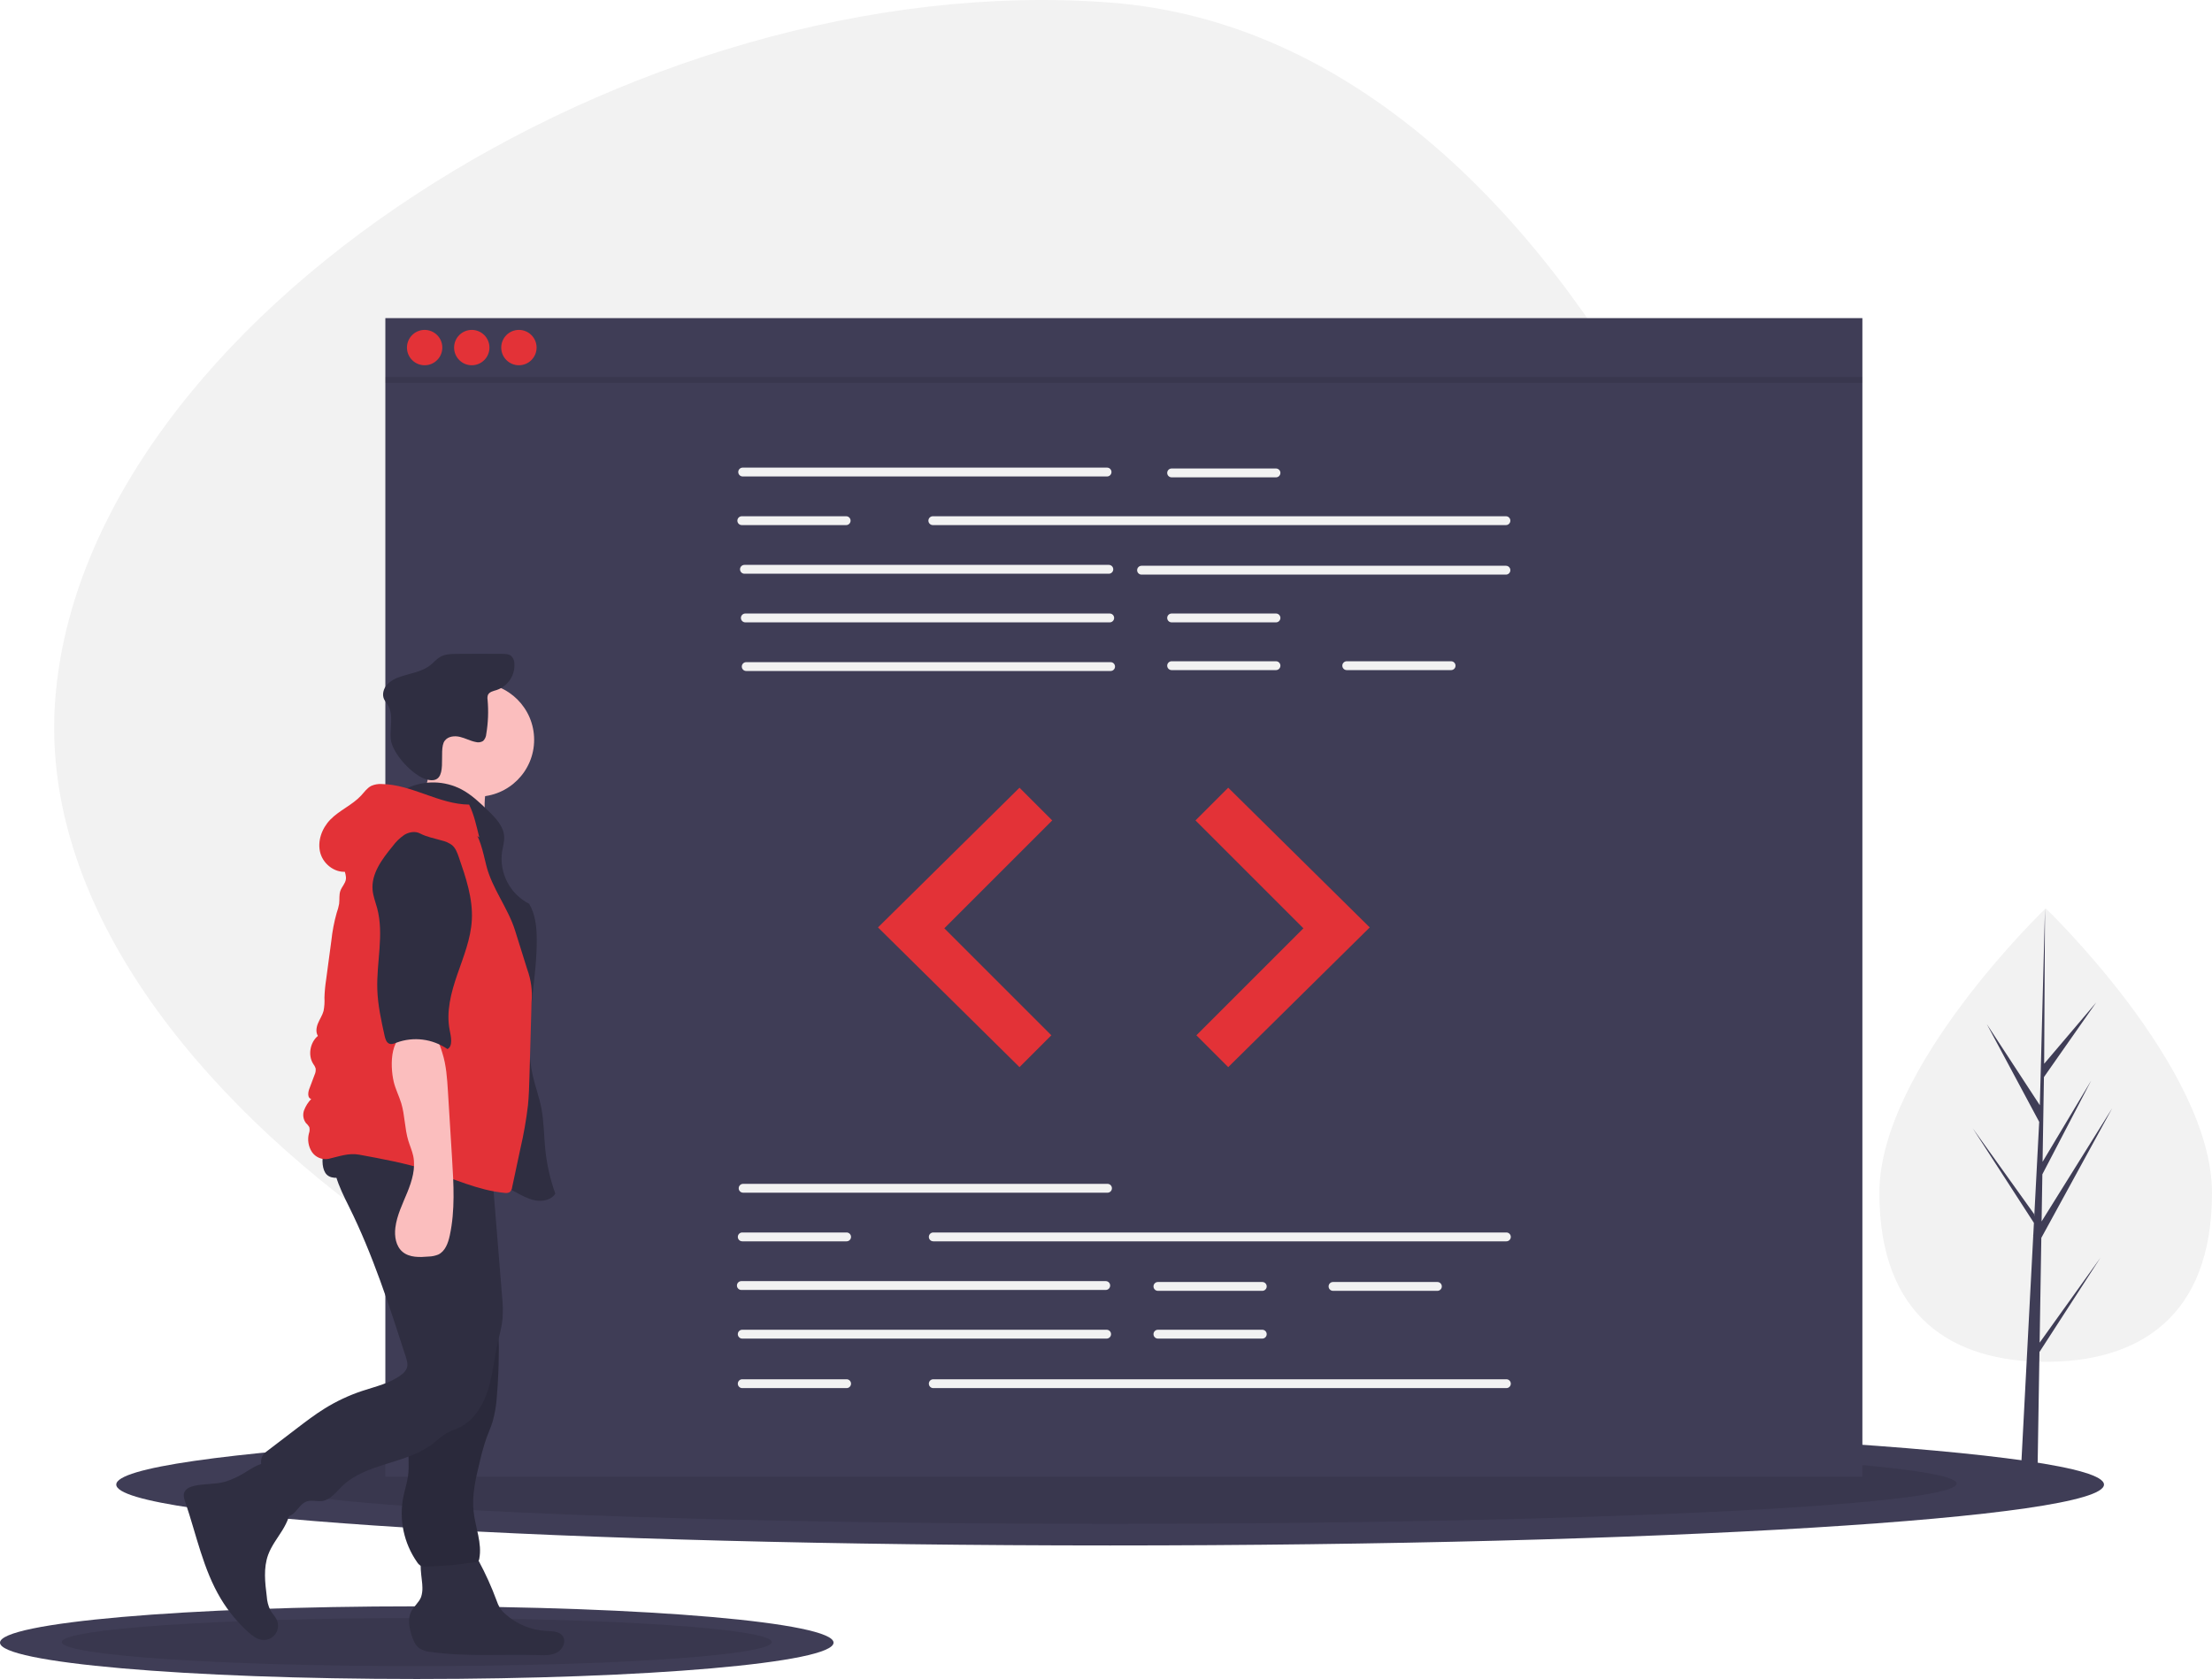
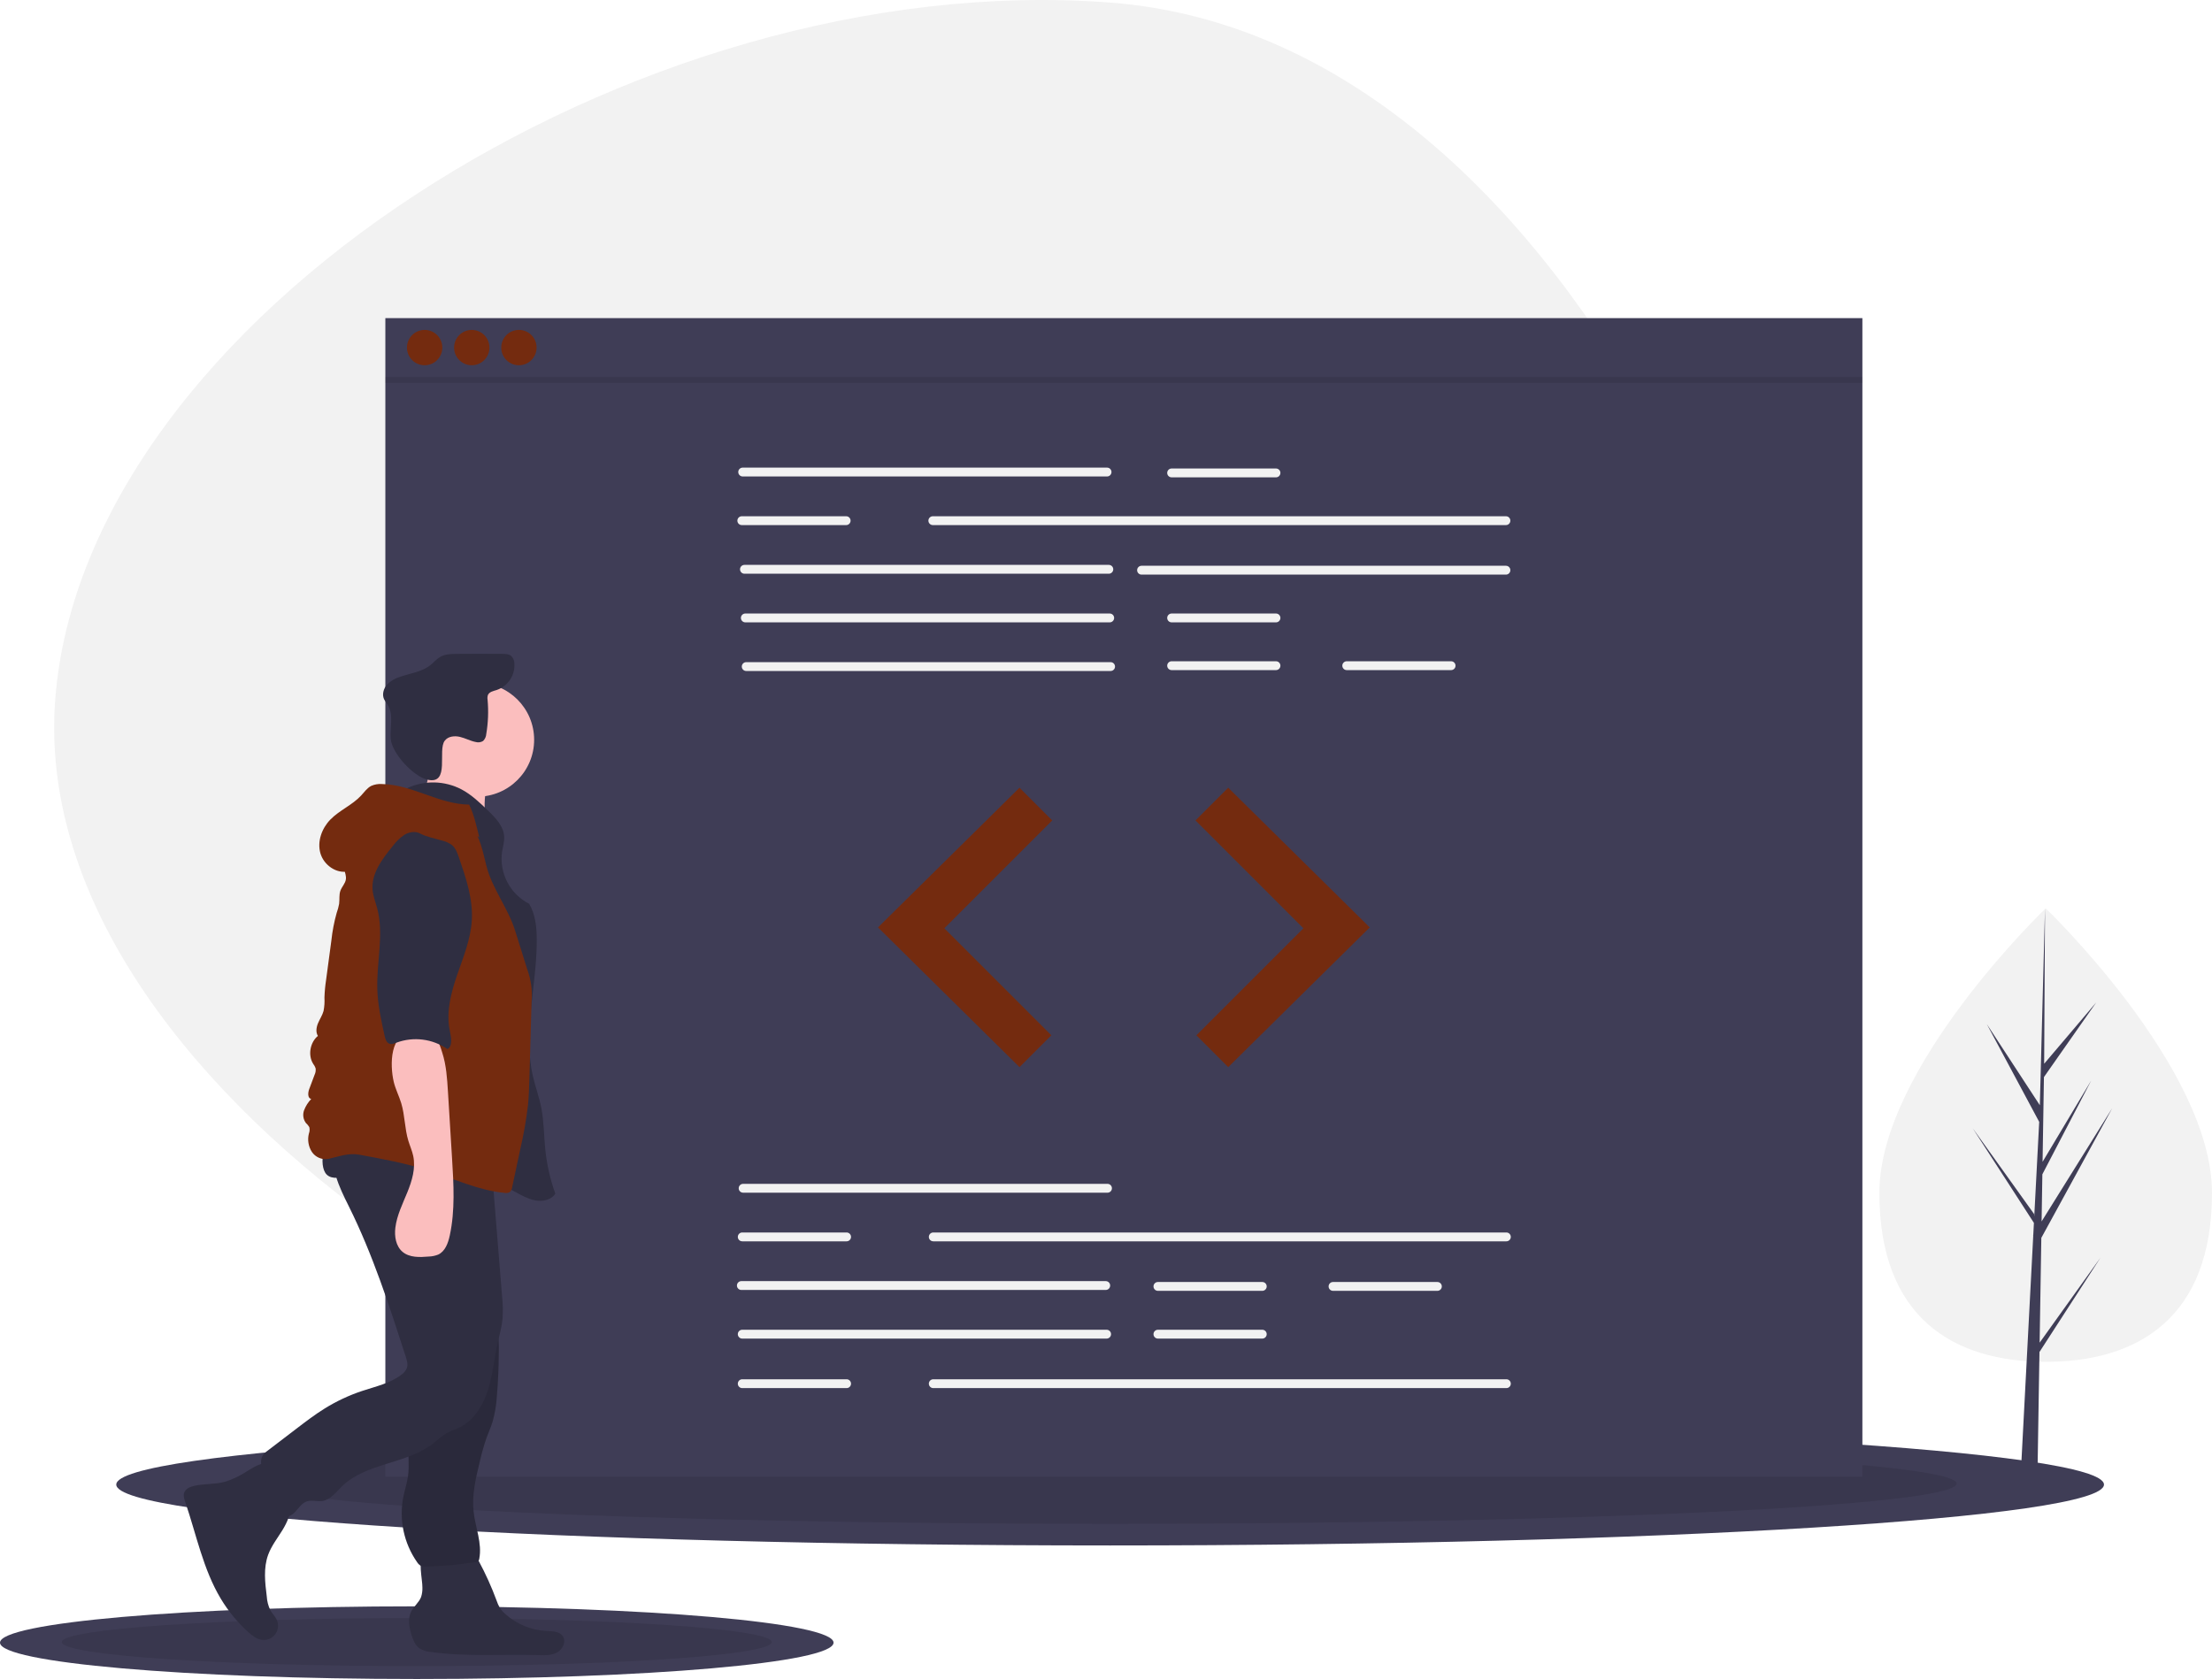
<svg xmlns="http://www.w3.org/2000/svg" id="a594ac37-6d44-4297-8862-1cbd9c01c0b7" data-name="Layer 1" width="1126.194" height="855" viewBox="0 0 1126.194 855">
  <path d="M581.768,778.438C339.369,759.991,50.297,572.172,65.014,378.781S359.7,5.358,602.099,23.805,984.031,403.667,969.314,597.058,824.166,796.885,581.768,778.438Z" transform="translate(-36.90323 -22.5)" fill="#f2f2f2" />
  <ellipse cx="565.194" cy="756" rx="506" ry="31" fill="#3f3d56" />
  <ellipse cx="565.194" cy="755.5" rx="431" ry="20.5" opacity="0.1" />
  <ellipse cx="212.194" cy="836.5" rx="212.194" ry="18.5" fill="#3f3d56" />
  <ellipse cx="212.194" cy="836.202" rx="180.742" ry="12.234" opacity="0.1" />
  <rect x="196.194" y="162" width="752" height="590" fill="#3f3d56" />
  <path d="M600.541,265.129H415.024a2.251,2.251,0,1,1,0-4.503H600.541a2.251,2.251,0,0,1,0,4.503Z" transform="translate(-36.90323 -22.5)" fill="#f2f2f2" />
  <path d="M803.62,289.895H511.835a2.251,2.251,0,0,1,0-4.503H803.62a2.251,2.251,0,1,1,0,4.503Z" transform="translate(-36.90323 -22.5)" fill="#f2f2f2" />
  <path d="M601.442,314.661H415.924a2.251,2.251,0,1,1,0-4.503H601.442a2.251,2.251,0,1,1,0,4.503Z" transform="translate(-36.90323 -22.5)" fill="#f2f2f2" />
  <path d="M803.62,315.111H618.102a2.251,2.251,0,0,1,0-4.503H803.62a2.251,2.251,0,1,1,0,4.503Z" transform="translate(-36.90323 -22.5)" fill="#f2f2f2" />
  <path d="M601.892,339.426H416.374a2.251,2.251,0,0,1,0-4.503H601.892a2.251,2.251,0,1,1,0,4.503Z" transform="translate(-36.90323 -22.5)" fill="#f2f2f2" />
  <path d="M602.342,364.192H416.825a2.251,2.251,0,0,1,0-4.503H602.342a2.251,2.251,0,1,1,0,4.503Z" transform="translate(-36.90323 -22.5)" fill="#f2f2f2" />
  <path d="M686.546,265.579H633.412a2.251,2.251,0,0,1,0-4.503h53.134a2.251,2.251,0,1,1,0,4.503Z" transform="translate(-36.90323 -22.5)" fill="#f2f2f2" />
  <path d="M686.546,339.426H633.412a2.251,2.251,0,0,1,0-4.503h53.134a2.251,2.251,0,1,1,0,4.503Z" transform="translate(-36.90323 -22.5)" fill="#f2f2f2" />
  <path d="M686.546,363.742H633.412a2.251,2.251,0,1,1,0-4.503h53.134a2.251,2.251,0,1,1,0,4.503Z" transform="translate(-36.90323 -22.5)" fill="#f2f2f2" />
  <path d="M775.702,363.742H722.569a2.251,2.251,0,0,1,0-4.503h53.134a2.251,2.251,0,1,1,0,4.503Z" transform="translate(-36.90323 -22.5)" fill="#f2f2f2" />
  <path d="M467.707,289.895H414.573a2.251,2.251,0,0,1,0-4.503h53.134a2.251,2.251,0,0,1,0,4.503Z" transform="translate(-36.90323 -22.5)" fill="#f2f2f2" />
  <path d="M600.766,629.861H415.249a2.251,2.251,0,0,1,0-4.503H600.766a2.251,2.251,0,0,1,0,4.503Z" transform="translate(-36.90323 -22.5)" fill="#f2f2f2" />
  <path d="M599.866,679.392H414.348a2.251,2.251,0,1,1,0-4.503H599.866a2.251,2.251,0,0,1,0,4.503Z" transform="translate(-36.90323 -22.5)" fill="#f2f2f2" />
  <path d="M600.316,704.158H414.798a2.251,2.251,0,1,1,0-4.503H600.316a2.251,2.251,0,1,1,0,4.503Z" transform="translate(-36.90323 -22.5)" fill="#f2f2f2" />
  <path d="M679.566,679.842H626.433a2.251,2.251,0,0,1,0-4.503h53.134a2.251,2.251,0,0,1,0,4.503Z" transform="translate(-36.90323 -22.5)" fill="#f2f2f2" />
  <path d="M679.566,704.158H626.433a2.251,2.251,0,0,1,0-4.503h53.134a2.251,2.251,0,1,1,0,4.503Z" transform="translate(-36.90323 -22.5)" fill="#f2f2f2" />
  <path d="M768.723,679.842H715.589a2.251,2.251,0,1,1,0-4.503h53.134a2.251,2.251,0,0,1,0,4.503Z" transform="translate(-36.90323 -22.5)" fill="#f2f2f2" />
  <path d="M803.845,654.626H512.06a2.251,2.251,0,0,1,0-4.503H803.845a2.251,2.251,0,0,1,0,4.503Z" transform="translate(-36.90323 -22.5)" fill="#f2f2f2" />
  <path d="M467.932,654.626H414.798a2.251,2.251,0,0,1,0-4.503H467.932a2.251,2.251,0,0,1,0,4.503Z" transform="translate(-36.90323 -22.5)" fill="#f2f2f2" />
  <path d="M803.845,729.374H512.06a2.251,2.251,0,1,1,0-4.503H803.845a2.251,2.251,0,0,1,0,4.503Z" transform="translate(-36.90323 -22.5)" fill="#f2f2f2" />
  <path d="M467.932,729.374H414.798a2.251,2.251,0,1,1,0-4.503H467.932a2.251,2.251,0,1,1,0,4.503Z" transform="translate(-36.90323 -22.5)" fill="#f2f2f2" />
-   <polygon points="519.06 401.13 447.014 472.275 519.06 543.42 535.27 527.21 480.786 472.725 535.72 417.79 519.06 401.13" fill="#E33237" />
-   <polygon points="625.327 401.13 697.373 472.275 625.327 543.42 609.117 527.21 663.602 472.725 608.667 417.79 625.327 401.13" fill="#E33237" />
-   <circle cx="216.194" cy="177" r="9" fill="#E33237" />
-   <circle cx="240.194" cy="177" r="9" fill="#E33237" />
-   <circle cx="264.194" cy="177" r="9" fill="#E33237" />
+   <polygon points="519.06 401.13 447.014 472.275 519.06 543.42 535.27 527.21 480.786 472.725 535.72 417.79 519.06 401.13" fill="#742b0f" />
+   <polygon points="625.327 401.13 697.373 472.275 625.327 543.42 609.117 527.21 663.602 472.725 608.667 417.79 625.327 401.13" fill="#742b0f" />
+   <circle cx="216.194" cy="177" r="9" fill="#742b0f" />
+   <circle cx="240.194" cy="177" r="9" fill="#742b0f" />
+   <circle cx="264.194" cy="177" r="9" fill="#742b0f" />
  <rect x="196.194" y="192" width="752" height="3" opacity="0.1" />
  <path d="M1163.097,629.954c0,63.771-37.911,86.038-84.676,86.038s-84.676-22.266-84.676-86.038,84.676-144.898,84.676-144.898S1163.097,566.182,1163.097,629.954Z" transform="translate(-36.90323 -22.5)" fill="#f2f2f2" />
  <polygon points="1038.433 683.736 1039.3 630.365 1075.391 564.338 1039.436 621.993 1039.826 597.995 1064.699 550.226 1039.929 591.645 1039.929 591.645 1040.63 548.484 1067.265 510.453 1040.74 541.697 1041.178 462.556 1038.425 567.325 1038.651 563.003 1011.571 521.552 1038.217 571.3 1035.694 619.503 1035.619 618.223 1004.4 574.602 1035.524 622.743 1035.209 628.771 1035.152 628.862 1035.178 629.357 1028.776 751.653 1037.329 751.653 1038.355 688.485 1069.404 640.461 1038.433 683.736" fill="#3f3d56" />
  <path d="M159.525,773.591a43.126,43.126,0,0,1-8.178,3.503c-5.079,1.387-10.507.878-15.637,2.063-2.1.485-4.386,1.499-5.054,3.549-.49,1.503.043,3.127.553,4.623,5.669,16.62,9.085,34.266,18.125,49.321a74.641,74.641,0,0,0,13.993,16.988c2.055,1.852,4.384,3.664,7.135,3.955a7.248,7.248,0,0,0,7.371-10.182c-.811-1.801-2.317-3.196-3.289-4.916a18.757,18.757,0,0,1-1.819-6.991c-.893-7.108-1.754-14.538.709-21.265,1.652-4.512,4.682-8.359,7.206-12.447s4.622-8.772,4.06-13.544c-.383-3.257-1.972-6.237-3.65-9.054-1.681-2.823-5.005-10.408-8.383-11.35C169.16,766.864,162.583,772.024,159.525,773.591Z" transform="translate(-36.90323 -22.5)" fill="#2f2e41" />
  <path d="M251.96,831a14.019,14.019,0,0,1-.663,4.745c-1.058,2.793-3.681,4.706-5.036,7.367-1.885,3.701-1.031,8.174.218,12.135.783,2.483,1.81,5.067,3.912,6.603a12.893,12.893,0,0,0,5.954,1.907c18.036,2.496,36.358,1.064,54.559,1.587,3.317.095,6.829.211,9.725-1.41s4.686-5.697,2.717-8.368c-1.769-2.399-5.265-2.376-8.242-2.518a33.912,33.912,0,0,1-20.913-8.615,15.112,15.112,0,0,1-2.933-3.377,20.753,20.753,0,0,1-1.534-3.518,156.799,156.799,0,0,0-9.084-20.119c-.979-1.815-2.087-3.705-3.906-4.676a10.323,10.323,0,0,0-4.239-.926c-4.536-.294-16.283-1.838-19.791,1.69C249.461,816.768,252.032,826.86,251.96,831Z" transform="translate(-36.90323 -22.5)" fill="#2f2e41" />
  <circle cx="242.971" cy="376.72" r="28.975" fill="#fbbebe" />
  <path d="M253.709,423.146c-1.723,4.614-4.647,8.947-8.9,11.43l40.075,8.175a42.453,42.453,0,0,1-.562-17.869,10.3,10.3,0,0,0,.24-4.409c-.754-2.907-4.026-4.307-6.955-4.974-7.314-1.667-13.782-2.561-20.579-5.792C254.95,413.263,255.241,419.045,253.709,423.146Z" transform="translate(-36.90323 -22.5)" fill="#fbbebe" />
  <path d="M244.474,423.727a31.338,31.338,0,0,1,27.313.714c5.138,2.707,9.392,6.794,13.572,10.826,3.853,3.717,7.962,7.972,8.236,13.319.132,2.59-.676,5.123-1.084,7.684a25.766,25.766,0,0,0,13.78,26.469c3.184,5.303,3.841,11.729,3.889,17.914.185,23.436-7.209,47.161-1.93,69.995,1.239,5.361,3.162,10.554,4.232,15.951,1.387,6.991,1.318,14.18,2.044,21.27a95.266,95.266,0,0,0,5.113,22.495c-1.744,2.774-5.374,3.837-8.642,3.613s-6.325-1.643-9.242-3.136c-14.123-7.227-27.059-16.757-41.687-22.9-9.678-4.064-19.987-6.595-29.376-11.288s-18.12-12.142-20.99-22.238c-1.241-4.365-1.318-8.965-1.385-13.503-.285-19.114-.55-38.436,3.61-57.094,3.669-16.454,10.741-32.194,12.284-48.981.502-5.464.513-11.314,3.566-15.873C232.091,432.52,241.409,430.851,244.474,423.727Z" transform="translate(-36.90323 -22.5)" fill="#2f2e41" />
  <path d="M263.395,399.629c1.707-2.227,5-2.531,7.728-1.872s5.243,2.064,7.997,2.599a4.675,4.675,0,0,0,3.743-.526,5.444,5.444,0,0,0,1.615-3.57,68.163,68.163,0,0,0,.671-17.38,5.147,5.147,0,0,1,.159-2.437c.682-1.643,2.763-2.035,4.462-2.562a13.316,13.316,0,0,0,9.013-13.633,5.421,5.421,0,0,0-1.657-3.741c-1.175-.958-2.82-1.016-4.336-1.029q-11.683-.094-23.367.006c-2.883.025-5.91.096-8.409,1.533-1.848,1.063-3.222,2.773-4.88,4.112-4.326,3.491-10.178,4.201-15.441,5.991a15.308,15.308,0,0,0-6.768,4.036c-1.75,2-2.592,4.973-1.493,7.393a26.252,26.252,0,0,0,1.887,2.904c3.105,4.964,1.038,11.403,1.501,17.24.579,7.288,11.365,19.112,18.679,20.836C266.308,422.311,259.486,404.414,263.395,399.629Z" transform="translate(-36.90323 -22.5)" fill="#2f2e41" />
  <path d="M247.037,719.183c.745,5.322,1.701,10.662,1.445,16.029-.357,7.494-3.059,14.714-3.559,22.199-.373,5.591.49,11.242-.287,16.791-.497,3.553-1.656,6.978-2.373,10.494a43.395,43.395,0,0,0,6.973,33.265,5.448,5.448,0,0,0,2.023,1.961,5.714,5.714,0,0,0,2.508.332,179.947,179.947,0,0,0,25.17-2.287,2.414,2.414,0,0,0,1.616-.713,2.266,2.266,0,0,0,.351-.954c1.544-7.936-1.977-15.893-2.872-23.928-.956-8.58,1.103-17.177,3.146-25.565a113.548,113.548,0,0,1,3.467-12.228c.988-2.697,2.181-5.321,3.037-8.063a61.46,61.46,0,0,0,2.202-13.203q.892-10.575.945-21.199a88.958,88.958,0,0,0-1.665-20.01c-1.878-8.338-5.724-16.081-9.536-23.73a15.029,15.029,0,0,0-5.618,2.67,125.38,125.38,0,0,1-15.35,8.481c-3.567,1.657-10.522,2.833-12.786,6.286-2.232,3.405-.792,10.351-.621,14.106Q245.694,709.584,247.037,719.183Z" transform="translate(-36.90323 -22.5)" fill="#2f2e41" />
  <path d="M247.037,719.183c.745,5.322,1.701,10.662,1.445,16.029-.357,7.494-3.059,14.714-3.559,22.199-.373,5.591.49,11.242-.287,16.791-.497,3.553-1.656,6.978-2.373,10.494a43.395,43.395,0,0,0,6.973,33.265,5.448,5.448,0,0,0,2.023,1.961,5.714,5.714,0,0,0,2.508.332,179.947,179.947,0,0,0,25.17-2.287,2.414,2.414,0,0,0,1.616-.713,2.266,2.266,0,0,0,.351-.954c1.544-7.936-1.977-15.893-2.872-23.928-.956-8.58,1.103-17.177,3.146-25.565a113.548,113.548,0,0,1,3.467-12.228c.988-2.697,2.181-5.321,3.037-8.063a61.46,61.46,0,0,0,2.202-13.203q.892-10.575.945-21.199a88.958,88.958,0,0,0-1.665-20.01c-1.878-8.338-5.724-16.081-9.536-23.73a15.029,15.029,0,0,0-5.618,2.67,125.38,125.38,0,0,1-15.35,8.481c-3.567,1.657-10.522,2.833-12.786,6.286-2.232,3.405-.792,10.351-.621,14.106Q245.694,709.584,247.037,719.183Z" transform="translate(-36.90323 -22.5)" opacity="0.1" />
  <path d="M207.864,605.518c-3.848,10.359,1.808,21.554,6.722,31.452,12.106,24.386,20.513,50.407,28.874,76.317.626,1.941,1.252,4.058.554,5.974a7.825,7.825,0,0,1-2.822,3.347c-5.765,4.379-13.107,5.939-19.975,8.23a90.184,90.184,0,0,0-18.943,8.88c-4.977,3.084-9.639,6.644-14.292,10.197l-14.812,11.312a9.903,9.903,0,0,0-2.476,2.397c-1.429,2.241-.843,5.167-.132,7.728a131.432,131.432,0,0,0,7.252,19.792,6.911,6.911,0,0,0,2.63,3.447c2.312,1.242,5.14-.405,6.905-2.347s3.292-4.359,5.781-5.193c2.486-.833,5.222.176,7.818-.189,4.199-.589,6.986-4.457,10.013-7.426,12.365-12.131,33.01-11.251,46.612-21.977a59.228,59.228,0,0,1,6.231-4.868c2.3-1.359,4.907-2.105,7.293-3.307,7.257-3.654,11.819-11.209,14.262-18.957s3.141-15.928,4.897-23.861c.908-4.101,2.103-8.158,2.507-12.338a66.094,66.094,0,0,0-.253-11.666L287.604,621.748c-.4-4.943-.8-9.892-1.576-14.791-14.577.521-29.143,1.108-43.728,1.28C230.695,608.374,218.876,609.186,207.864,605.518Z" transform="translate(-36.90323 -22.5)" fill="#2f2e41" />
  <path d="M202.506,619.721c1.977,3.18,6.79,3.114,10.104,1.371s5.889-4.673,9.211-6.401c4.464-2.323,9.746-2.235,14.776-2.093,7.964.225,16.025.464,23.687,2.647,7.925,2.257,15.64,6.603,23.834,5.736,1.426-.151,2.985-.56,3.761-1.766a5.544,5.544,0,0,0,.62-2.836l.268-7.159a6.464,6.464,0,0,0-.57-3.625,6.082,6.082,0,0,0-2.716-2.079c-11.663-5.646-24.965-6.697-37.915-7.141q-9.875-.338-19.757-.278c-5.591.034-12.303-.775-17.739.719C202.774,598.82,198.805,613.769,202.506,619.721Z" transform="translate(-36.90323 -22.5)" fill="#2f2e41" />
-   <path d="M275.742,432.226c-15.282-.135-29.131-10.223-44.412-10.468a11.514,11.514,0,0,0-5.393.93c-2.129,1.073-3.529,3.147-5.147,4.898-4.518,4.893-11.061,7.505-15.703,12.281-4.352,4.478-6.773,11.15-5.055,17.153s8.204,10.608,14.279,9.165A36.801,36.801,0,0,1,228.65,446.706a72.887,72.887,0,0,1,11.205-5.882c6.868-3.112,14.548-6.283,21.718-3.95a30.638,30.638,0,0,1,7.409,4.04l11.954,8.03C279.543,443.45,278.29,437.288,275.742,432.226Z" transform="translate(-36.90323 -22.5)" fill="#E33237" />
-   <path d="M212.552,460.874c-2.029,2.532.894,6.2.447,9.413-.297,2.135-2.054,3.765-2.786,5.793-.758,2.1-.356,4.427-.643,6.641a28.489,28.489,0,0,1-1.275,4.73,84.975,84.975,0,0,0-2.686,14.026l-2.675,19.976a75.681,75.681,0,0,0-.846,9.078,27.107,27.107,0,0,1-.452,6.787c-.592,2.183-1.904,4.093-2.786,6.175s-1.291,4.602-.099,6.524c-3.991,3.325-5.178,9.854-2.387,14.235a7.899,7.899,0,0,1,1.23,2.265,5.82,5.82,0,0,1-.542,3.34l-2.705,7.207c-.692,1.845-.911,4.653,1.014,5.074a17.006,17.006,0,0,0-3.651,5.767,6.866,6.866,0,0,0,.972,6.506,8.289,8.289,0,0,1,1.694,2.056,5.473,5.473,0,0,1-.196,3.243,11.906,11.906,0,0,0,1.473,9.333,8.371,8.371,0,0,0,8.418,3.609c5.41-1.22,10.272-3.147,15.728-2.146,11.746,2.155,23.53,4.32,34.906,7.952,12.984,4.145,25.556,10.224,39.126,11.5a3.798,3.798,0,0,0,2.617-.407,3.931,3.931,0,0,0,1.21-2.488q2.097-9.832,4.194-19.665a202.363,202.363,0,0,0,3.855-22.028c.477-4.781.614-9.589.749-14.392l1.081-38.231a38.197,38.197,0,0,0-2.2-16.62l-6.217-19.848c-3.548-11.327-11.688-21.371-14.586-32.882-1.834-7.285-3.189-15.103-8.108-20.781-7.012-8.095-19.145-9.354-29.764-7.962-4.797.629-9.636,1.714-13.785,4.202-4.798,2.877-8.333,7.409-11.753,11.836C218.305,454.343,215.436,457.276,212.552,460.874Z" transform="translate(-36.90323 -22.5)" fill="#E33237" />
+   <path d="M275.742,432.226c-15.282-.135-29.131-10.223-44.412-10.468a11.514,11.514,0,0,0-5.393.93c-2.129,1.073-3.529,3.147-5.147,4.898-4.518,4.893-11.061,7.505-15.703,12.281-4.352,4.478-6.773,11.15-5.055,17.153s8.204,10.608,14.279,9.165A36.801,36.801,0,0,1,228.65,446.706a72.887,72.887,0,0,1,11.205-5.882c6.868-3.112,14.548-6.283,21.718-3.95a30.638,30.638,0,0,1,7.409,4.04l11.954,8.03C279.543,443.45,278.29,437.288,275.742,432.226Z" transform="translate(-36.90323 -22.5)" fill="#742b0f" />
+   <path d="M212.552,460.874c-2.029,2.532.894,6.2.447,9.413-.297,2.135-2.054,3.765-2.786,5.793-.758,2.1-.356,4.427-.643,6.641a28.489,28.489,0,0,1-1.275,4.73,84.975,84.975,0,0,0-2.686,14.026l-2.675,19.976a75.681,75.681,0,0,0-.846,9.078,27.107,27.107,0,0,1-.452,6.787c-.592,2.183-1.904,4.093-2.786,6.175s-1.291,4.602-.099,6.524c-3.991,3.325-5.178,9.854-2.387,14.235a7.899,7.899,0,0,1,1.23,2.265,5.82,5.82,0,0,1-.542,3.34l-2.705,7.207c-.692,1.845-.911,4.653,1.014,5.074a17.006,17.006,0,0,0-3.651,5.767,6.866,6.866,0,0,0,.972,6.506,8.289,8.289,0,0,1,1.694,2.056,5.473,5.473,0,0,1-.196,3.243,11.906,11.906,0,0,0,1.473,9.333,8.371,8.371,0,0,0,8.418,3.609c5.41-1.22,10.272-3.147,15.728-2.146,11.746,2.155,23.53,4.32,34.906,7.952,12.984,4.145,25.556,10.224,39.126,11.5a3.798,3.798,0,0,0,2.617-.407,3.931,3.931,0,0,0,1.21-2.488q2.097-9.832,4.194-19.665a202.363,202.363,0,0,0,3.855-22.028c.477-4.781.614-9.589.749-14.392l1.081-38.231a38.197,38.197,0,0,0-2.2-16.62l-6.217-19.848c-3.548-11.327-11.688-21.371-14.586-32.882-1.834-7.285-3.189-15.103-8.108-20.781-7.012-8.095-19.145-9.354-29.764-7.962-4.797.629-9.636,1.714-13.785,4.202-4.798,2.877-8.333,7.409-11.753,11.836C218.305,454.343,215.436,457.276,212.552,460.874Z" transform="translate(-36.90323 -22.5)" fill="#742b0f" />
  <path d="M237.347,573.323c.875,3.773,2.712,7.251,3.837,10.957,1.884,6.209,1.724,12.896,3.605,19.106.789,2.606,1.933,5.109,2.5,7.773,1.321,6.211-.608,12.636-3.003,18.516s-5.313,11.678-6.091,17.98c-.548,4.438.239,9.45,3.66,12.331,3.552,2.99,8.713,2.788,13.339,2.39a14.016,14.016,0,0,0,4.841-1.008c3.538-1.674,5.028-5.86,5.855-9.685,2.771-12.819,1.98-26.106,1.174-39.197l-2.106-34.234c-.405-6.591-.84-13.318-2.871-19.646-.739-2.302-2.026-6.954-4.129-8.424-2.083-1.456-8.03-1.521-10.609-1.642C235.251,547.97,235.387,564.856,237.347,573.323Z" transform="translate(-36.90323 -22.5)" fill="#fbbebe" />
  <path d="M250.751,446.923c-2.471-1.294-5.584-.736-7.972.704a24.568,24.568,0,0,0-5.972,5.798c-5.339,6.517-10.991,13.995-10.199,22.382.297,3.145,1.501,6.121,2.317,9.172,3.579,13.38-.379,27.53.075,41.373.262,7.999,2.003,15.866,3.736,23.679.354,1.595.92,3.44,2.463,3.977,1.159.403,2.41-.115,3.557-.551A28.371,28.371,0,0,1,264.721,556.731c2.865-1.529,1.791-6.363,1.149-9.546-1.908-9.458.682-19.214,3.828-28.335s6.911-18.23,7.432-27.865c.591-10.916-3.029-21.571-6.6-31.903-.779-2.255-1.631-4.62-3.439-6.178a13.665,13.665,0,0,0-5.203-2.377C258.096,449.406,254.255,448.758,250.751,446.923Z" transform="translate(-36.90323 -22.5)" fill="#2f2e41" />
</svg>
